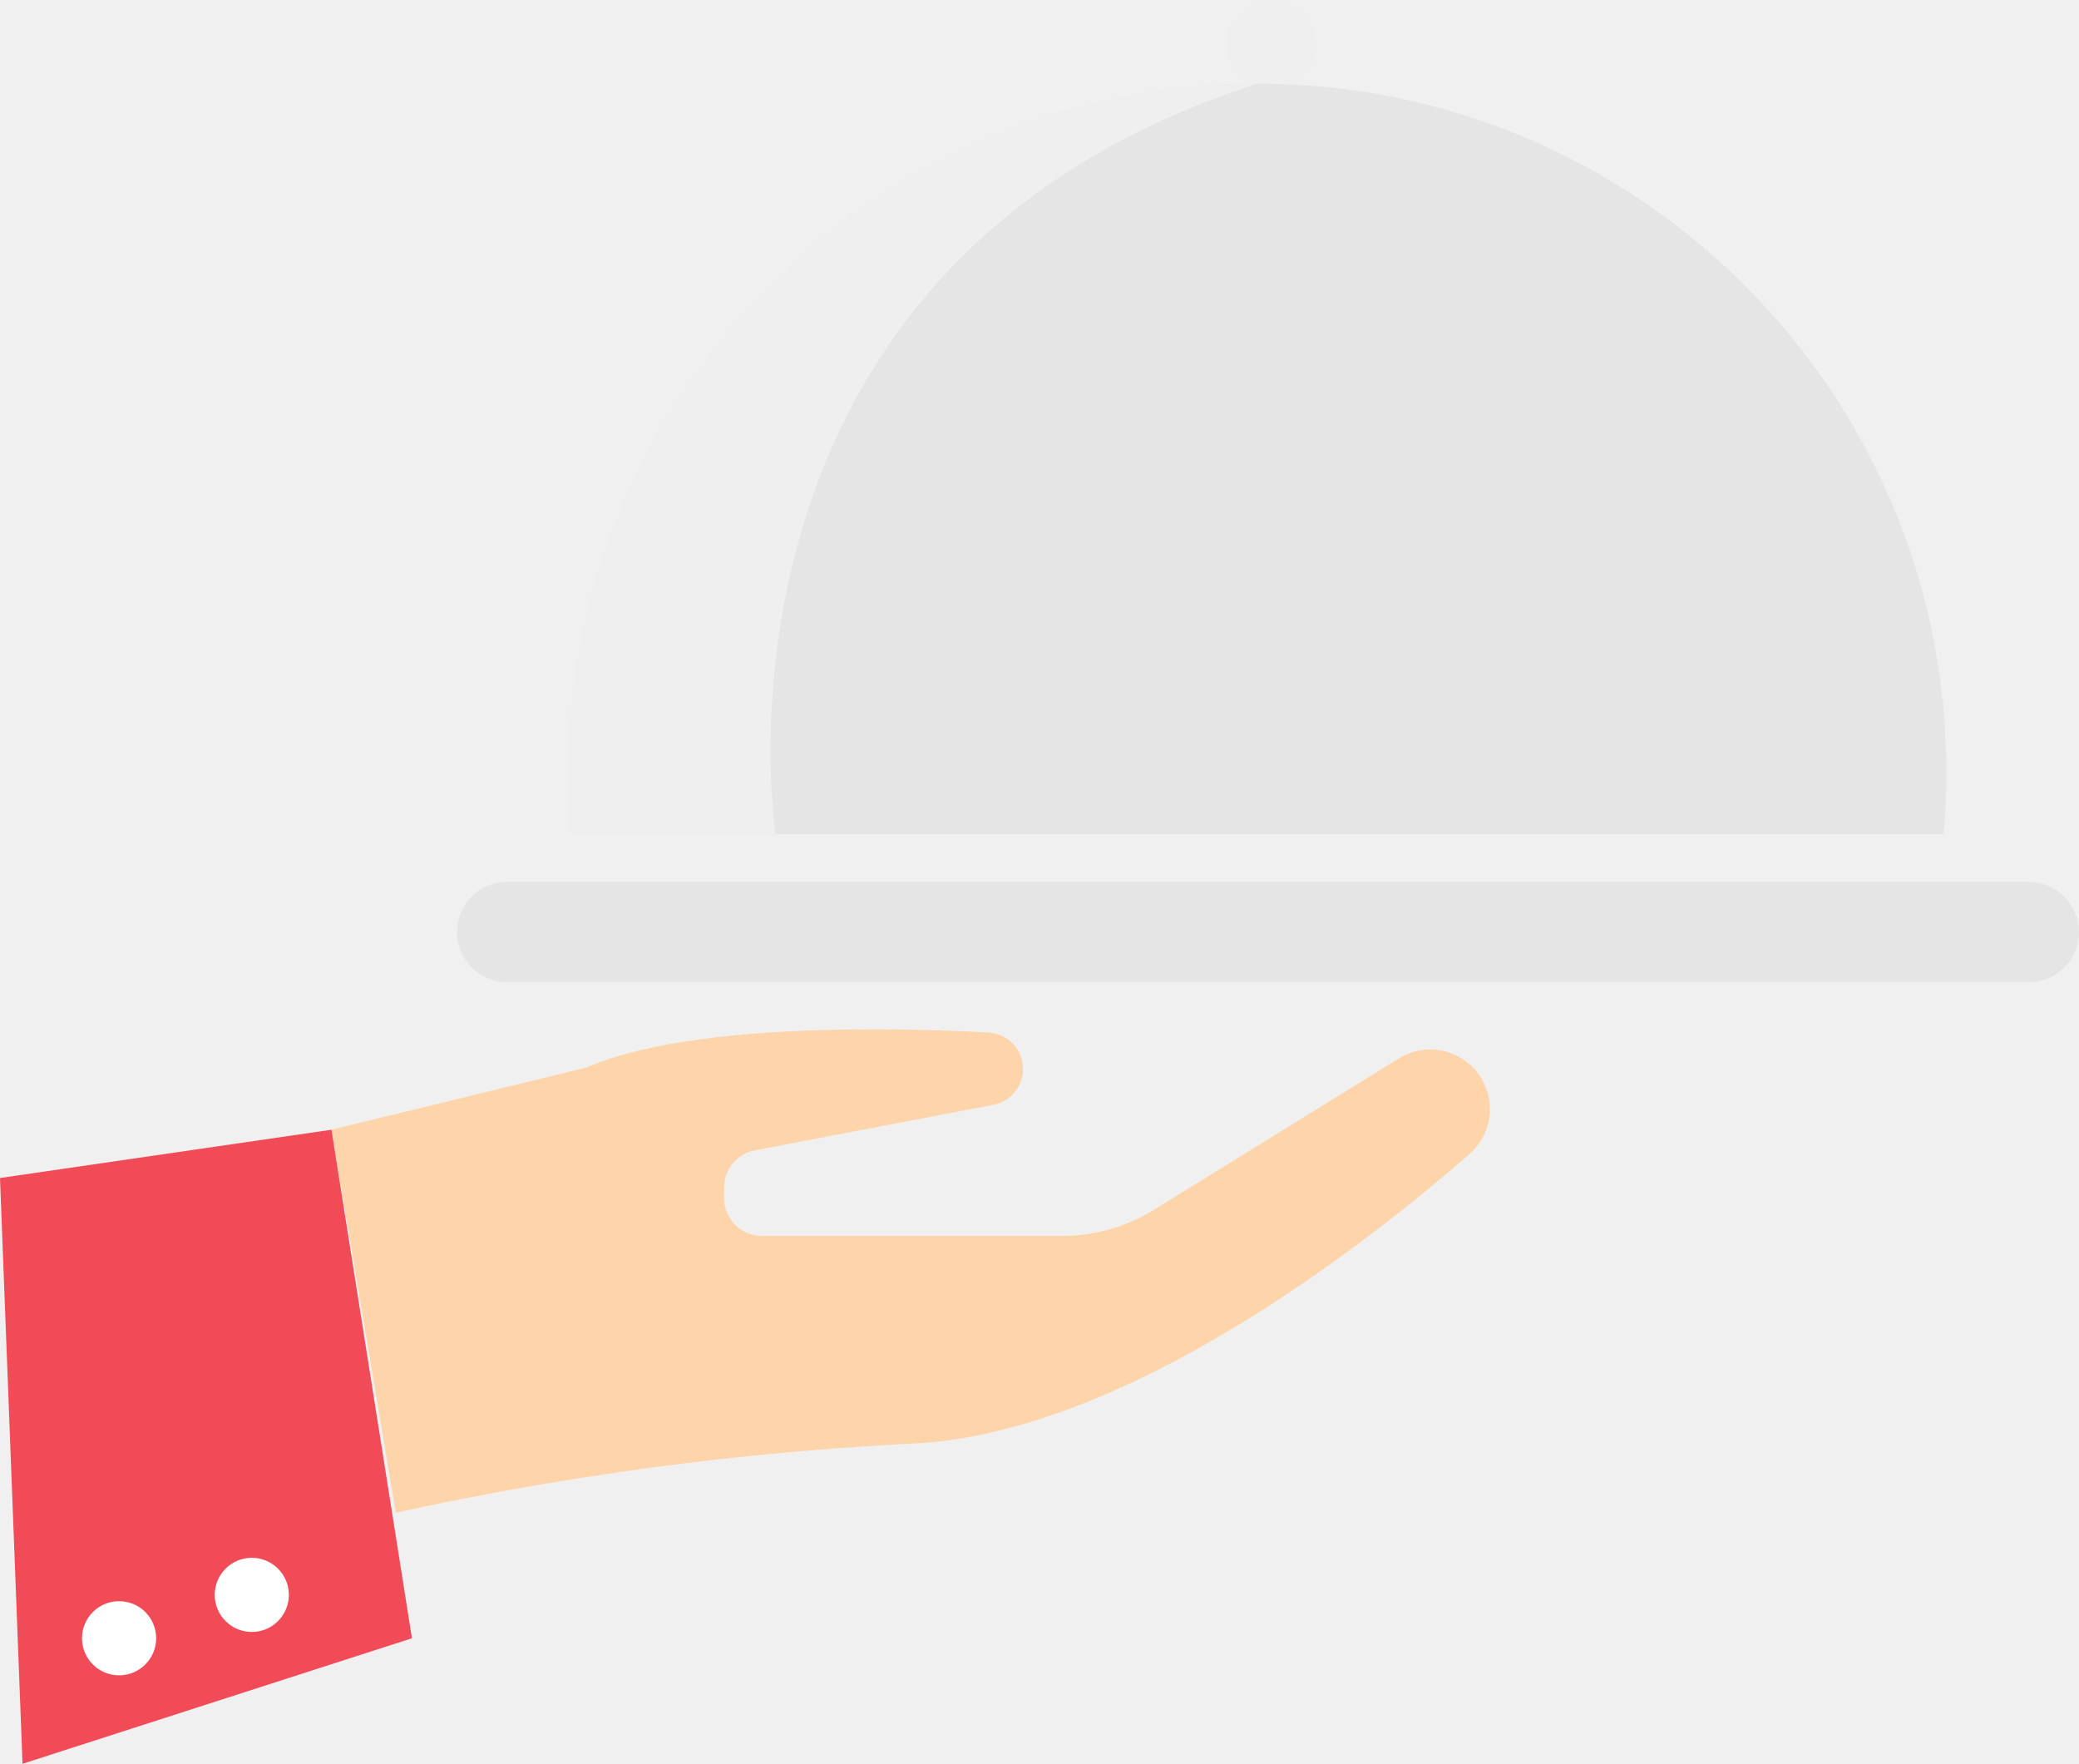
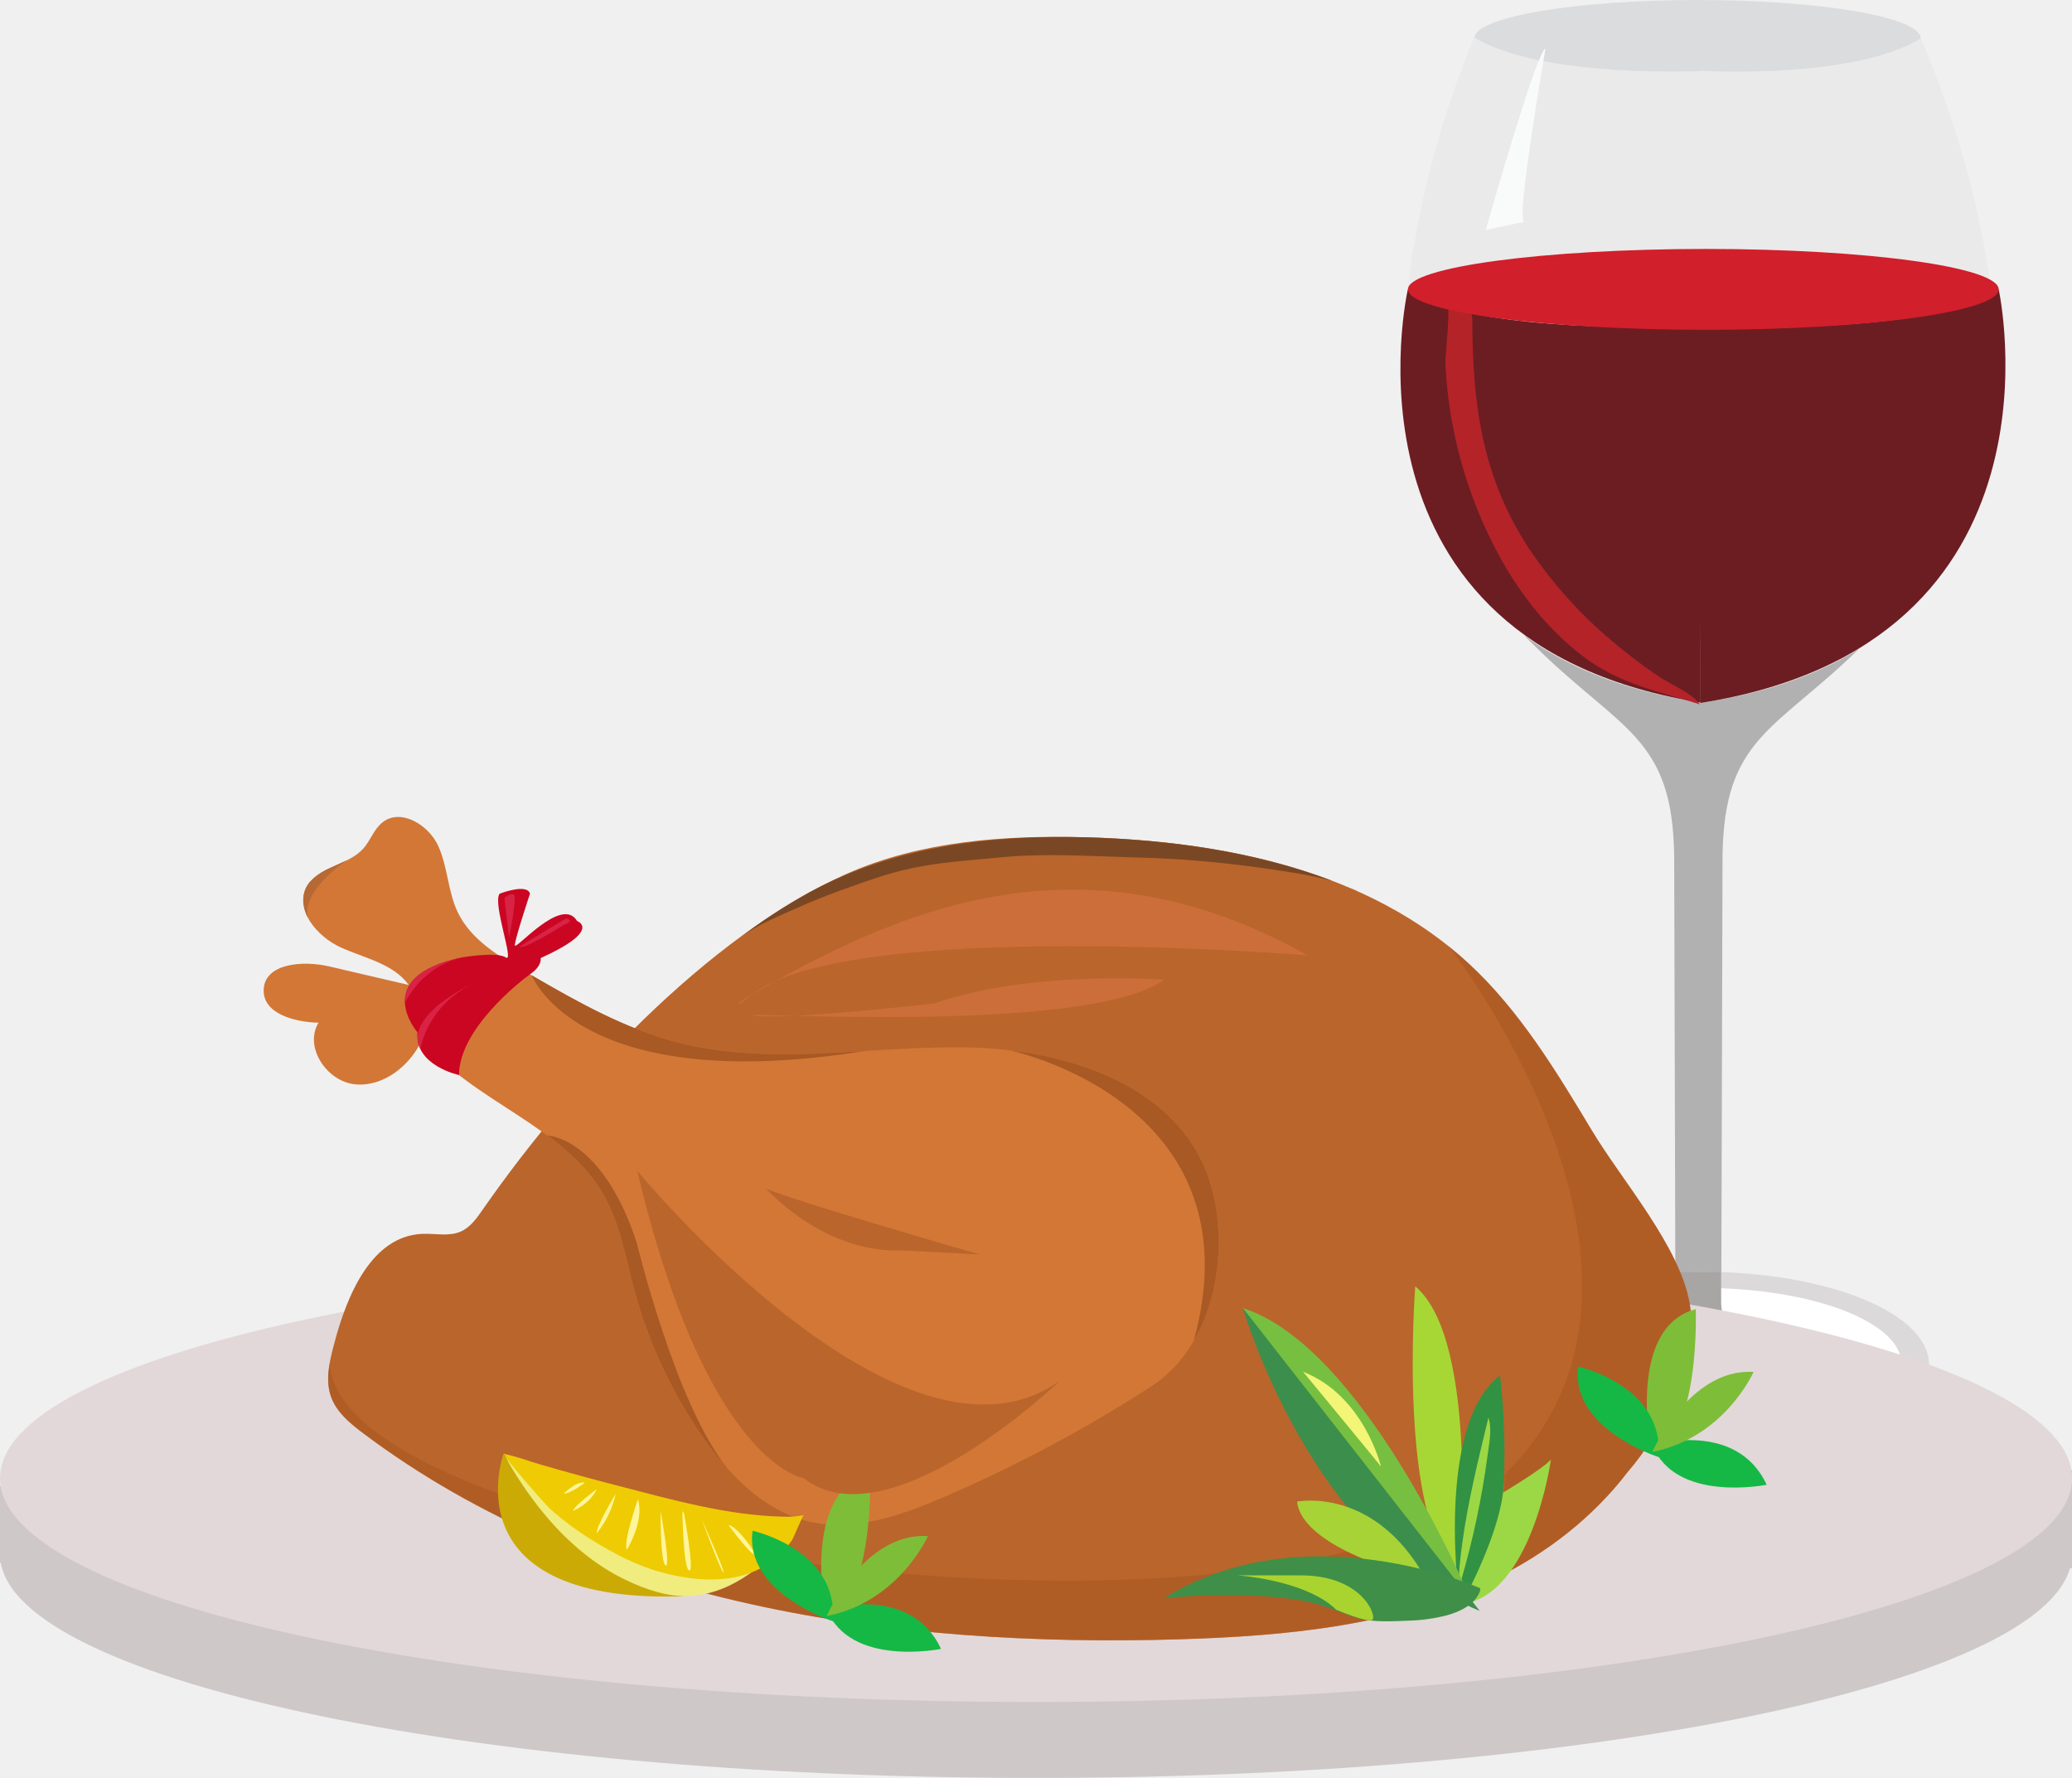
- <svg xmlns="http://www.w3.org/2000/svg" viewBox="0 0 161.5 137">
+ <svg xmlns="http://www.w3.org/2000/svg" viewBox="0 0 820.17 703.69">
  <defs>
-     <style>.cls-1{fill:#efefef;}.cls-2{fill:none;stroke:#fff;stroke-miterlimit:10;}.cls-3{fill:#e5e5e5;}.cls-4{fill:#fed5aa;}.cls-5{fill:#f14b57;}.cls-6{fill:#fff;}</style>
+     <style>.cls-1{fill:#b2b1b1;}.cls-2{fill:#dbdcdd;}.cls-3{fill:#eaeaea;}.cls-4{fill:#dbd9d9;}.cls-5{fill:#fff;}.cls-6{fill:#6c1d22;}.cls-7{fill:#b42328;}.cls-8{fill:#d11f2b;}.cls-9{fill:#a8a5a5;}.cls-10{fill:#cec8c9;}.cls-11{fill:#e2d8d9;}.cls-12{fill:#ba652b;}.cls-13{fill:#d37736;}.cls-14{fill:#cb0622;}.cls-15{fill:#d82345;}.cls-16{fill:#b76935;}.cls-17{fill:#cc6e3a;}.cls-18{fill:#7a4725;}.cls-19{fill:#a55520;opacity:0.5;}.cls-20{fill:#a85924;}.cls-21{fill:#f9fbfa;}.cls-22{fill:#f0ec7e;}.cls-23{fill:#efcb03;}.cls-24{fill:#fff69a;}.cls-25{fill:#ccaa05;}.cls-26{fill:#7ebd38;}.cls-27{fill:#15b845;}.cls-28{fill:#a7d735;}.cls-29{fill:#319243;}.cls-30{fill:#9cd845;}.cls-31{fill:#77bf41;}.cls-32{fill:#f3f576;}.cls-33{fill:#3c8e4c;}.cls-34{fill:#a7d336;}.cls-35{fill:#3f8f48;}.cls-36{fill:#a9d42f;}</style>
  </defs>
  <g id="Layer_2" data-name="Layer 2">
    <g id="Layer_1-2" data-name="Layer 1">
-       <circle class="cls-1" cx="98.75" cy="3.5" r="3.5" />
-       <path class="cls-2" d="M45.33,65.17" />
-       <path class="cls-3" d="M151,64.64q.2-2.29.2-4.64a53.5,53.5,0,0,0-107,0q0,2.43.21,4.81H150.95Z" />
-       <rect class="cls-3" x="35.5" y="68.5" width="126" height="7.79" rx="3.9" ry="3.9" />
-       <path class="cls-4" d="M25.75,87.75l5,29.75a244.68,244.68,0,0,1,40.13-5.37c16.54-.76,35.34-15.57,43.27-22.49a4.63,4.63,0,0,0,.06-6.93h0a4.63,4.63,0,0,0-5.54-.5L89.59,94a13.57,13.57,0,0,1-7.13,2H59.19a2.94,2.94,0,0,1-2.94-2.94v-.82a2.94,2.94,0,0,1,2.39-2.89l18.52-3.53a2.84,2.84,0,0,0,2.21-3.53h0a2.83,2.83,0,0,0-2.58-2.09c-5.88-.33-22.94-.91-31.2,2.71Z" />
-       <polygon class="cls-5" points="0 91.5 25.75 87.75 32 127.25 1.75 137 0 91.5" />
-       <path class="cls-1" d="M97.67,6.5A53.5,53.5,0,0,0,44.17,60q0,2.43.21,4.81H60.25S53.33,20.75,97.67,6.5Z" />
-       <circle class="cls-6" cx="9.25" cy="127.25" r="2.88" />
-       <circle class="cls-6" cx="19.56" cy="123.88" r="2.88" />
+       <path class="cls-1" d="M722,246.92l-49.73,30.73-49.73-30.73-18.84,5,4.36,4.28c33.72,33.12,54.08,35.45,54.64,82.72l.5,179h18.14l.5-179c.56-47.27,20.92-49.6,54.64-82.72l4.36-4.28Z" />
+       <ellipse class="cls-2" cx="671.92" cy="15.17" rx="88.36" ry="15.17" />
+       <path class="cls-3" d="M583.59,14.77s-104.31,234.7,90.48,263.44l.53-250.13S610.2,31.27,583.59,14.77Z" />
+       <ellipse class="cls-4" cx="673.87" cy="539.98" rx="89.69" ry="36.62" />
+       <ellipse class="cls-5" cx="673.87" cy="539.98" rx="78.86" ry="30.25" />
+       <path class="cls-6" d="M557.27,114.53s-32.22,140.26,116.8,163.68l1.24-149S582.1,133.27,557.27,114.53Z" />
+       <path class="cls-7" d="M572.74,119.74c1.63,1.42-.75,21.1-.59,24.31a175.34,175.34,0,0,0,3.29,26.42,177.36,177.36,0,0,0,18.22,49.9c8.23,15,19.13,28.82,32.79,39.25,14.58,11.13,29.81,13.92,46.47,19.16-3.59-4.76-11.93-8-17-11.48a215.17,215.17,0,0,1-18.57-14.22,175.11,175.11,0,0,1-31.16-34.52c-19.28-28.51-23.29-57.81-23.4-91.31a6.78,6.78,0,0,0-.7-3.65C580.24,120.68,575.35,122,572.74,119.74Z" />
+       <path class="cls-3" d="M760.28,15.17s107.67,234.3-87.12,263l-.53-250.13S733.67,31.67,760.28,15.17Z" />
+       <path class="cls-6" d="M791.15,114.53s31,140.26-118,163.68l-1.24-149S766.32,133.27,791.15,114.53Z" />
+       <path class="cls-8" d="M791.15,114.53c0,8.82-51.86,16-115.84,16s-118-7.15-118-16,54.06-16,118-16S791.15,105.71,791.15,114.53Z" />
+       <path class="cls-9" d="M681.29,515.36v-12H663.15V516.9c0,4.67-1.89,8.83-4.78,11.09a1.78,1.78,0,0,0-.84,1.35c0,2.34,7.16,4.24,16,4.24s16-1.9,16-4.24c0-.78-.81-1.52-2.22-2.15C683.69,525.57,681.29,520.72,681.29,515.36Z" />
+       <polygon class="cls-10" points="820.17 620.79 820.17 581.8 771.3 581.8 807.51 618.01 820.17 620.79" />
+       <polygon class="cls-10" points="0 587.97 0 618.46 29.3 638.46 56.63 617.79 0 587.97" />
+       <ellipse class="cls-10" cx="410.09" cy="615.11" rx="410.09" ry="88.58" />
+       <ellipse class="cls-11" cx="410.09" cy="585.04" rx="410.09" ry="88.58" />
+       <path class="cls-12" d="M254.94,403.33c24.92-24.14,52.52-45.22,80.13-57.45,29.57-13.08,62.78-15.39,95.1-14.48,54.21,1.53,111.29,13.11,151.15,49.9C601.54,400,616,423.92,630.16,447.51,642.07,467.35,665,493.4,668.85,516c3.64,21.41-10.75,50.79-24.45,66.44-13.74,18-32.25,32.42-52.59,42.28-38.4,18.61-82.09,22.77-124.74,24.07-113.29,3.45-232.75-13.52-323.37-81.59-5.14-3.87-10.4-8.19-12.61-14.23-2.46-6.7-.66-14.13,1.15-21C137.3,512.65,147,489.32,167,488.35c5.19-.25,10.68,1.17,15.42-.94,3.85-1.71,6.37-5.38,8.77-8.84A523.94,523.94,0,0,1,254.94,403.33Z" />
+       <path class="cls-13" d="M122.55,349.21c5-6.4,15.68-7.07,21.28-13.39,2.85-3.2,4.19-7.67,7.55-10.33,7.2-5.71,18.22.89,22.05,9.24s3.81,18.11,7.79,26.39c5.09,10.58,15.8,17.09,25.95,23,19.58,11.4,39.48,22.94,61.43,28.54C305.33,422,344,414,381.89,414.52c33.57.49,75.88,11,92.86,43.27,14.38,27.34,8.56,73-18.58,90.62a556.81,556.81,0,0,1-82.72,44.19c-17.05,7.33-35.84,13.91-53.86,9.45-17.07-4.23-30.31-17.71-40.5-32a186,186,0,0,1-27.95-59.3c-3.43-12.78-5.59-26.17-12.14-37.67-15.73-27.64-51.83-36.87-71.93-61.51-4.79,10.22-15.22,18.66-26.46,17.59s-20.37-14.73-14.53-24.39c-9.43-.22-22-3.53-21.71-13,.32-10.58,15.62-11.69,25.92-9.28l31.5,7.34c-6.06-8.42-17.4-10.55-26.85-14.83s-18.51-15-13.51-24.11A11.79,11.79,0,0,1,122.55,349.21Z" />
+       <path class="cls-14" d="M165.25,408.57s-19.13-21.82,17.52-29.63c0,0,13.77-2.41,17.42,0s-5.41-21.63-2.4-25.24c0,0,10.81-4.2,12,0,0,0-6,18-6,20.43s18.62-19.83,24.63-9.61c0,0,10.21,3.54-14.42,14.68,0,0,.7,2.94-3.85,6.15s-28.45,22.1-28.45,40.13C181.71,425.48,164.05,421.79,165.25,408.57Z" />
+       <path class="cls-15" d="M188.33,388.66s-29,12.89-21.89,26.61C166.44,415.27,168.5,398.16,188.33,388.66Z" />
+       <path class="cls-15" d="M182.77,378.94c-18.64,4-22.85,11.56-22.49,18.07h0s6.56-15.12,24.13-18.33C183.39,378.83,182.77,378.94,182.77,378.94Z" />
+       <path class="cls-15" d="M189,378.13h0Z" />
+       <path class="cls-16" d="M121.83,363.16s-4.37-8.08.72-14a26.54,26.54,0,0,1,6.46-4.88l8.2-3.78S119.4,352.31,121.83,363.16Z" />
+       <path class="cls-17" d="M293.37,397s-3.66,1.22,4.31-3.41a441.91,441.91,0,0,1,40.49-21.11c51.79-23.25,110.47-32.93,179.48,5.64,0,0-180.92-14.84-220,15.47" />
+       <path class="cls-12" d="M302.89,470s22.64,26.24,54.44,24.87l30.43,1.64S302.8,472,302.89,470Z" />
+       <path class="cls-18" d="M527.37,348.63C496.89,337,463,332.33,430.17,331.4c-37.78-1.06-76.36,3.55-110,21.88a221.25,221.25,0,0,0-27.38,17.9c7-5.29,16.35-8.95,24.32-12.53,8.49-3.82,21.85-8.6,30.7-11.49,17.7-5.77,30.95-6.1,49.48-7.94,11.53-1.15,26.83-.78,38.41-.32,13.07.52,22.3.52,35.26,1.52S497,343,509.92,345.09A161.94,161.94,0,0,1,527.37,348.63Z" />
+       <path class="cls-12" d="M535.28,351.84a3.23,3.23,0,0,0,1.94.87C536.58,352.42,535.93,352.12,535.28,351.84Z" />
+       <path class="cls-17" d="M462.69,387.84s-1.8-.14-5-.29c-14.24-.69-56.06-1.54-87.92,9.61,0,0-58.9,6.75-71.35,4.8s132.21,8,162.46-14.26" />
+       <path class="cls-19" d="M630.16,447.51C616,423.92,601.54,400,581.32,381.3q-3.78-3.48-7.76-6.67c.19.24,104.49,133.61,19.07,211.66s-457.8,27.92-462.14-46.73h0c-.8,4.56-1,9.16.6,13.45,2.21,6,7.47,10.36,12.61,14.23,90.62,68.07,210.08,85,323.37,81.59,42.65-1.3,86.34-5.46,124.74-24.07,20.34-9.86,38.85-24.26,52.59-42.28,13.7-15.65,28.09-45,24.45-66.44C665,493.4,642.07,467.35,630.16,447.51Z" />
+       <path class="cls-12" d="M295.83,589c-.63-.63-1.38-1.31-2.26-2C294.31,587.64,295.07,588.32,295.83,589Z" />
+       <path class="cls-20" d="M287.83,581c-20.45-25.29-35.77-89.1-35.77-89.1-13.76-42-35.38-42.5-35.38-42.5h0c8.89,6.59,16.84,14,22.32,23.61,6.55,11.5,8.71,24.89,12.14,37.67A186,186,0,0,0,279.09,570,128.76,128.76,0,0,0,287.83,581Z" />
+       <path class="cls-20" d="M342.11,416c-24.83,1.49-49.58,2.79-73.51-3.31C247.87,407.37,229,396.79,210.44,386,213.05,391.82,235.51,433,342.11,416Z" />
+       <path class="cls-20" d="M472.56,530.64c12.4-21.55,13-52.36,2.19-72.85-14.09-26.77-45.6-38.55-75.09-42.08C399.67,415.72,498.48,436.13,472.56,530.64Z" />
+       <path class="cls-15" d="M224.16,363.49s-18,10.62-18.33,11.14,2,1,17.17-8.48C223,366.15,227.92,364.4,224.16,363.49Z" />
+       <path class="cls-15" d="M199.67,355.27s2.09-1.7,3.66-1.31-1.83,17.26-1.83,17.26Z" />
+       <path class="cls-21" d="M588.13,91s20.15-71.2,23.64-71.78c0,0-12.08,69.12-8.38,68.55Z" />
+       <path class="cls-22" d="M199.21,574.77S262.58,659.94,313,606.14a24.54,24.54,0,0,0-1.59,2.29,68.88,68.88,0,0,1-4.72,5.65,59.71,59.71,0,0,1-18,13.49,43.29,43.29,0,0,1-27.94,3.24c-13.32-2.95-24.52-11.24-34.08-20.65-9.94-9.79-18.32-21.11-25.84-32.83C200.29,576.49,199.8,575.57,199.21,574.77Z" />
+       <path class="cls-23" d="M199.44,575.42c4.9.93,9.91,2.9,14.74,4.29q15.15,4.38,30.41,8.33c21.07,5.43,43.31,11.75,65.2,12.23a35.14,35.14,0,0,0,8.38-.59c-.46.1-4.1,9.12-4.71,10-15.59,22.78-48.1,16.56-68.94,5.68C226.76,606.09,209.86,593,199.44,575.42Z" />
+       <path class="cls-24" d="M252.52,593.35s-6.15,17.77-4.32,19.93C248.2,613.28,255.17,602,252.52,593.35Z" />
+       <path class="cls-24" d="M243.72,591.19s-8.14,13.62-7.48,15.61A37.45,37.45,0,0,0,243.72,591.19Z" />
+       <path class="cls-24" d="M236.21,589.37s-8.93,6.64-9.43,8.63C226.78,598,233.51,595.34,236.21,589.37Z" />
+       <path class="cls-24" d="M223.13,591.19s5.27-5.31,8.36-4.32C231.49,586.87,225.78,591.19,223.13,591.19Z" />
+       <path class="cls-24" d="M261.48,598s-.16,20.42,2,21.59S261.48,598,261.48,598Z" />
+       <path class="cls-24" d="M270.12,598s.31,22.58,2.64,23.58-2-22.58-2-22.58Z" />
+       <path class="cls-24" d="M277.76,601.32s7.63,20.76,8.63,21.09S277.76,601.32,277.76,601.32Z" />
+       <path class="cls-24" d="M288.38,603.62s8.14,11,10,11.48S291.37,603.59,288.38,603.62Z" />
+       <path class="cls-22" d="M199.44,575.42a136.77,136.77,0,0,0,17.68,27.2,79.19,79.19,0,0,0,8.6,8.87c2.95,2.57,6.51,5.8,10.33,6.93-1.86-3-4.87-5.78-7.2-8.51-1.41-1.66-2.77-3.38-4.24-5C224.61,604.92,200.46,578.54,199.44,575.42Z" />
+       <path class="cls-25" d="M199.33,575.31s-22.2,60.44,73.43,56.41c-8.5.36-17.49-2.76-25-6.37-12.58-6-23.33-15.33-32.22-26A150.2,150.2,0,0,1,199.33,575.31Z" />
+       <path class="cls-26" d="M653.69,574.5s-10.16-49,17.55-56.35C671.24,518.15,673.09,569.89,653.69,574.5Z" />
+       <path class="cls-27" d="M654.05,571.94s33.25-10.16,45.26,15.7C699.31,587.64,663.28,595,654.05,571.94Z" />
+       <path class="cls-27" d="M624.71,540.89s34,7.37,31.84,35.8C656.55,576.69,621.5,565.55,624.71,540.89Z" />
+       <path class="cls-26" d="M654.05,574.64s14.64-33.23,40.07-31.65C694.12,543,682.69,569,654.05,574.64Z" />
+       <path class="cls-26" d="M326.87,639.47s-10.17-49,17.55-56.35C344.42,583.12,346.26,634.85,326.87,639.47Z" />
+       <path class="cls-27" d="M327.22,636.9s33.25-10.16,45.26,15.71C372.48,652.61,336.46,660,327.22,636.9Z" />
+       <path class="cls-27" d="M297.88,605.85s34,7.37,31.84,35.81C329.72,641.66,294.67,630.51,297.88,605.85Z" />
+       <path class="cls-26" d="M327.22,639.6s14.64-33.22,40.07-31.64C367.29,608,355.86,634,327.22,639.6Z" />
+       <path class="cls-28" d="M560.21,509.1s-7.27,93.19,17.28,113.65C577.49,622.75,586.13,530.92,560.21,509.1Z" />
+       <path class="cls-29" d="M577.84,635.38s-10.18-71,15.92-91C593.76,544.43,603.3,617.65,577.84,635.38Z" />
+       <path class="cls-30" d="M589.24,560.77s-.07.28-.19.81c-3.89,16.06-7.86,32.19-10.15,48.57-.49,3.49-.9,7-1.22,10.51-.14,1.54-.29,3.38.73,4.67a333.35,333.35,0,0,0,10.34-48.71c.61-4.88,2-10.81.42-15.57" />
+       <path class="cls-30" d="M594.91,590.77s16-9.54,19-13.11c0,0-7.42,53.78-35.44,57.28,0,0,13.86-24.73,16.43-43.68S594.91,590.77,594.91,590.77Z" />
+       <path class="cls-31" d="M580.28,628.9S539.38,532.77,492,517.74C492,517.74,566.08,633.62,580.28,628.9Z" />
+       <path class="cls-32" d="M515.82,542.94s30.75,37.21,30.84,37.57C546.66,580.51,540,552.38,515.82,542.94Z" />
+       <path class="cls-33" d="M492,517.74s26.34,92.06,93.73,119.84" />
+       <path class="cls-34" d="M513.42,594.32s30.58-6.32,51,30.62C564.39,624.94,515.7,614.06,513.42,594.32Z" />
+       <path class="cls-35" d="M585.91,628.6s-68.91-30.87-125.34,4a221.17,221.17,0,0,1,26-1.23,184.77,184.77,0,0,1,24.66,1.47,77,77,0,0,1,15.12,3.6c4.78,1.7,9.41,4,14.48,4.72,5.46.8,11,.53,16.48.28a68.23,68.23,0,0,0,15.45-2.13c5.3-1.48,11.13-4.23,13.16-9.74" />
+       <path class="cls-36" d="M489.68,623.49s.5,0,1.41.12c5.71.54,27.33,3.22,37.86,13.52,0,0,12.18,5.15,14.22,4s-3.67-17.66-28.33-17.62" />
+       <path class="cls-12" d="M252.26,463.42S357.64,591.3,419.73,546.33c0,0-67.91,65.14-101.56,38.71C318.17,585,279.93,580.11,252.26,463.42Z" />
    </g>
  </g>
</svg>
